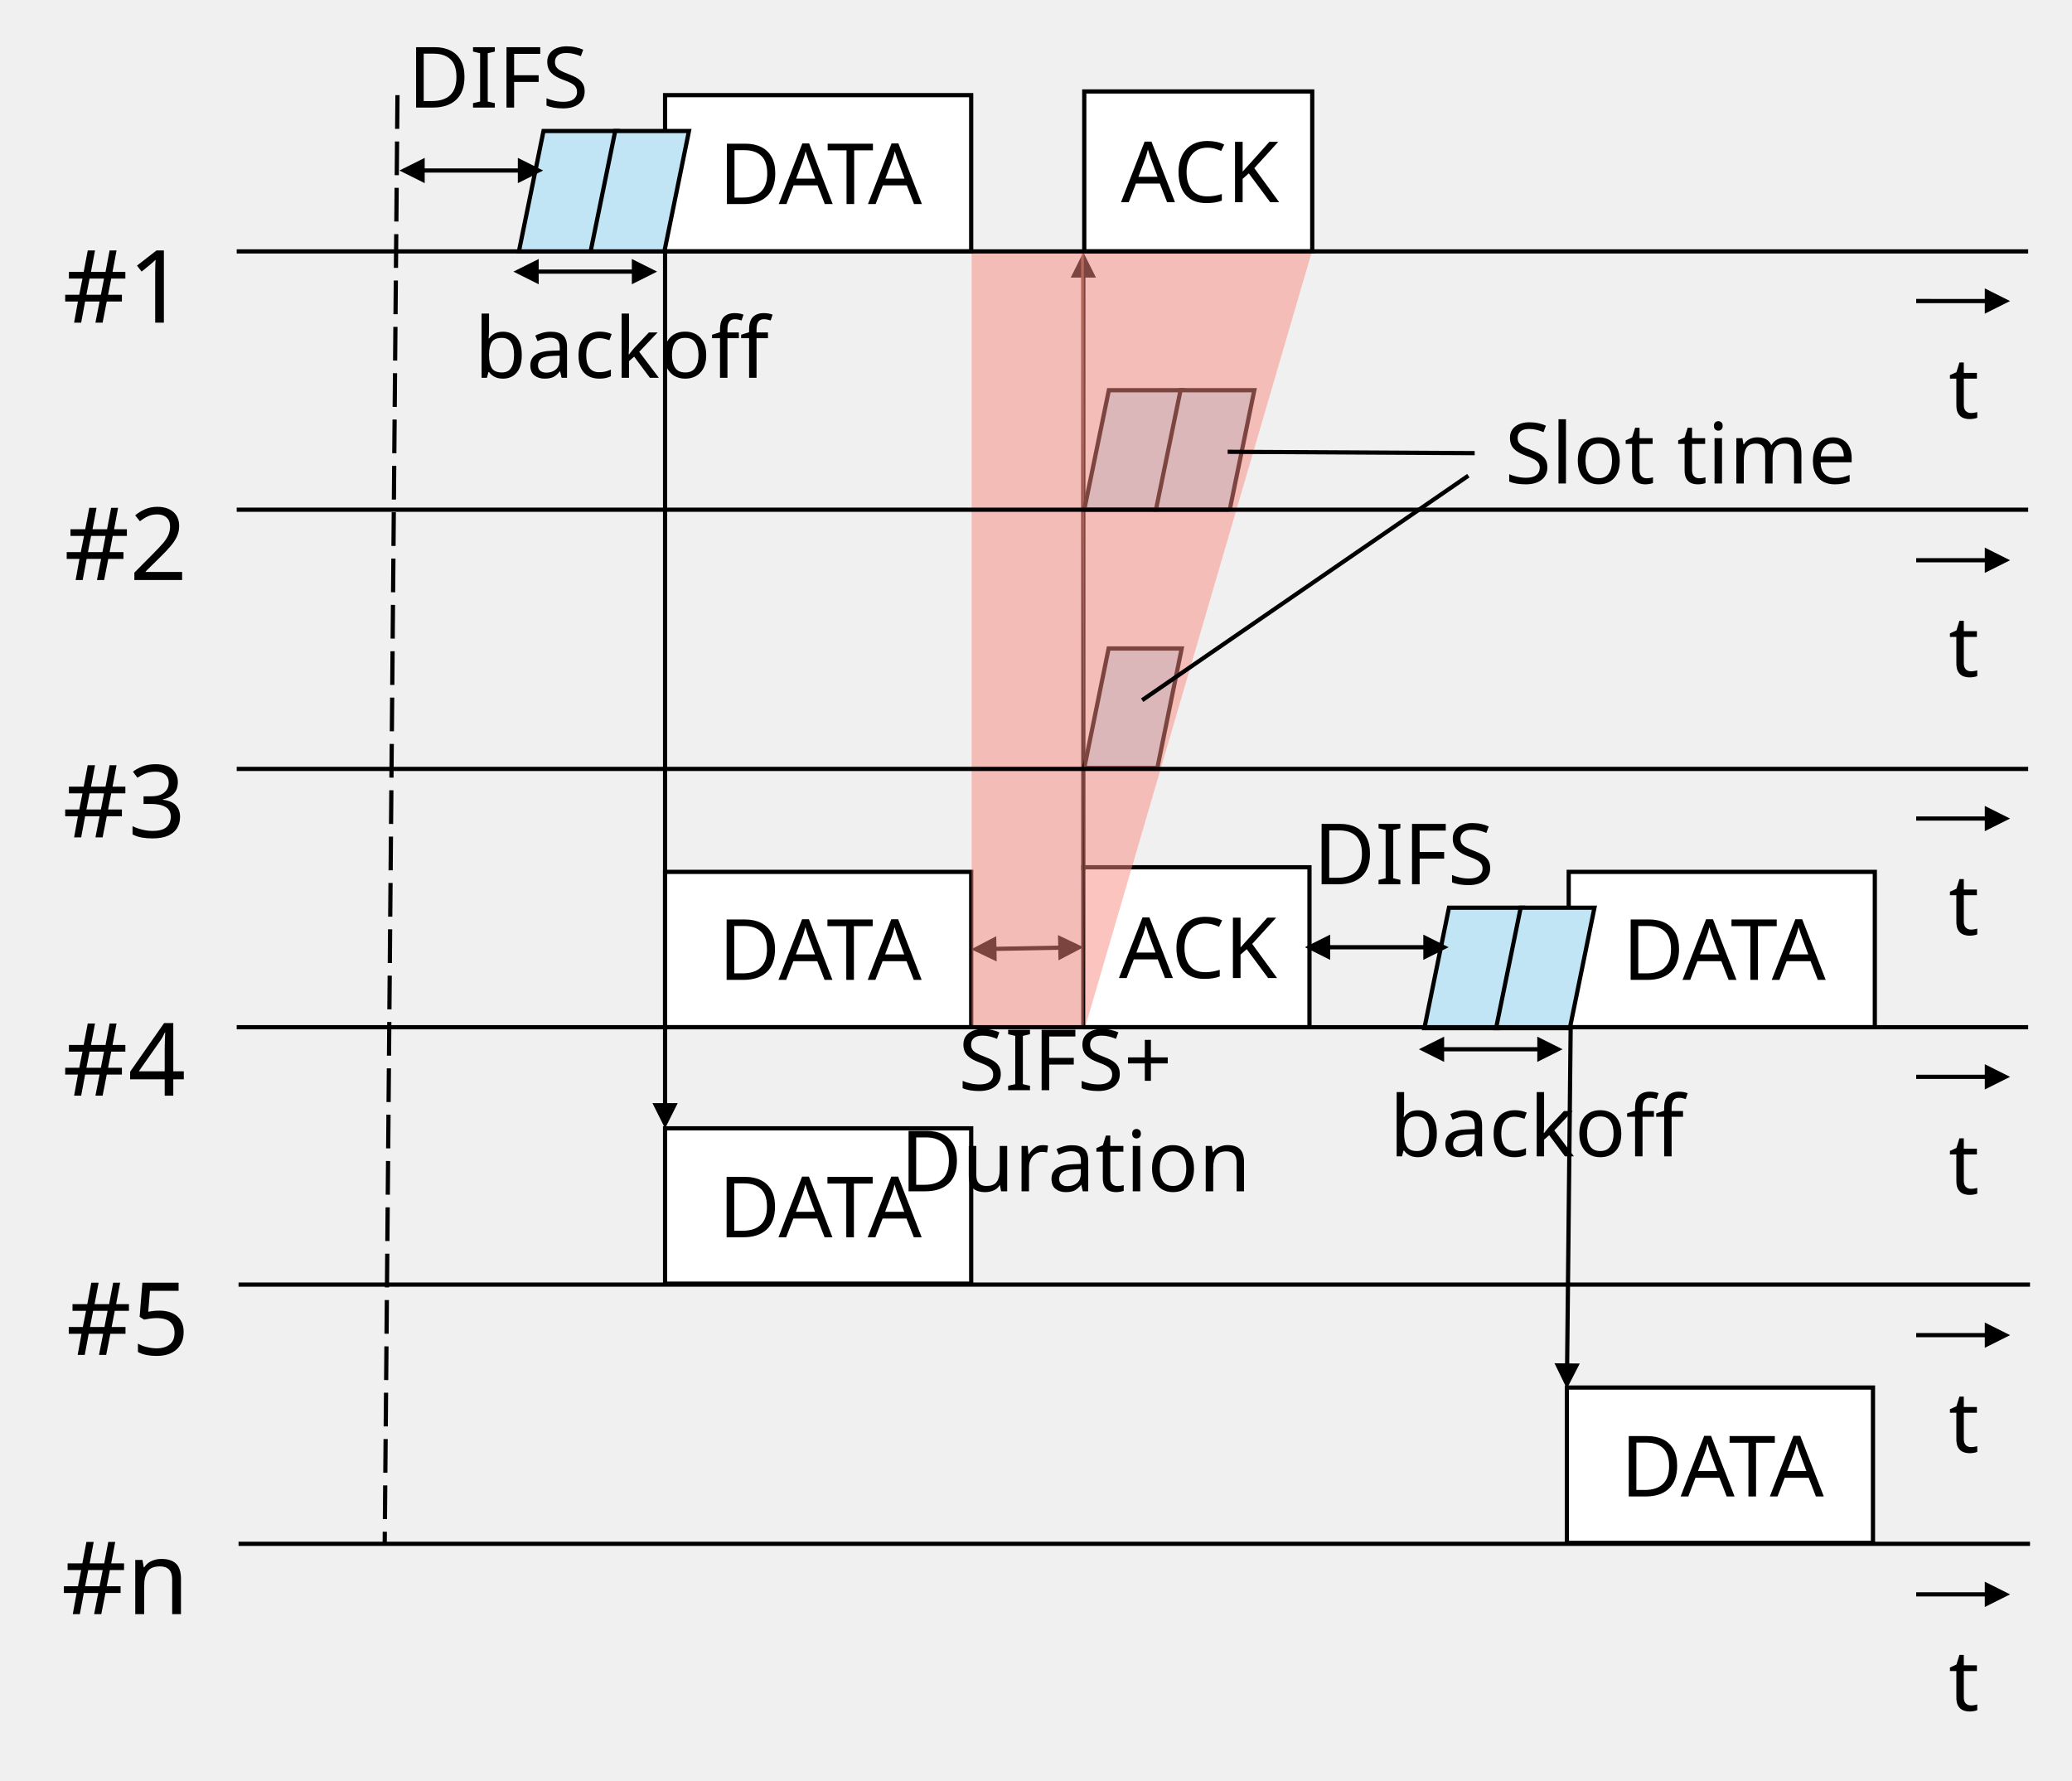
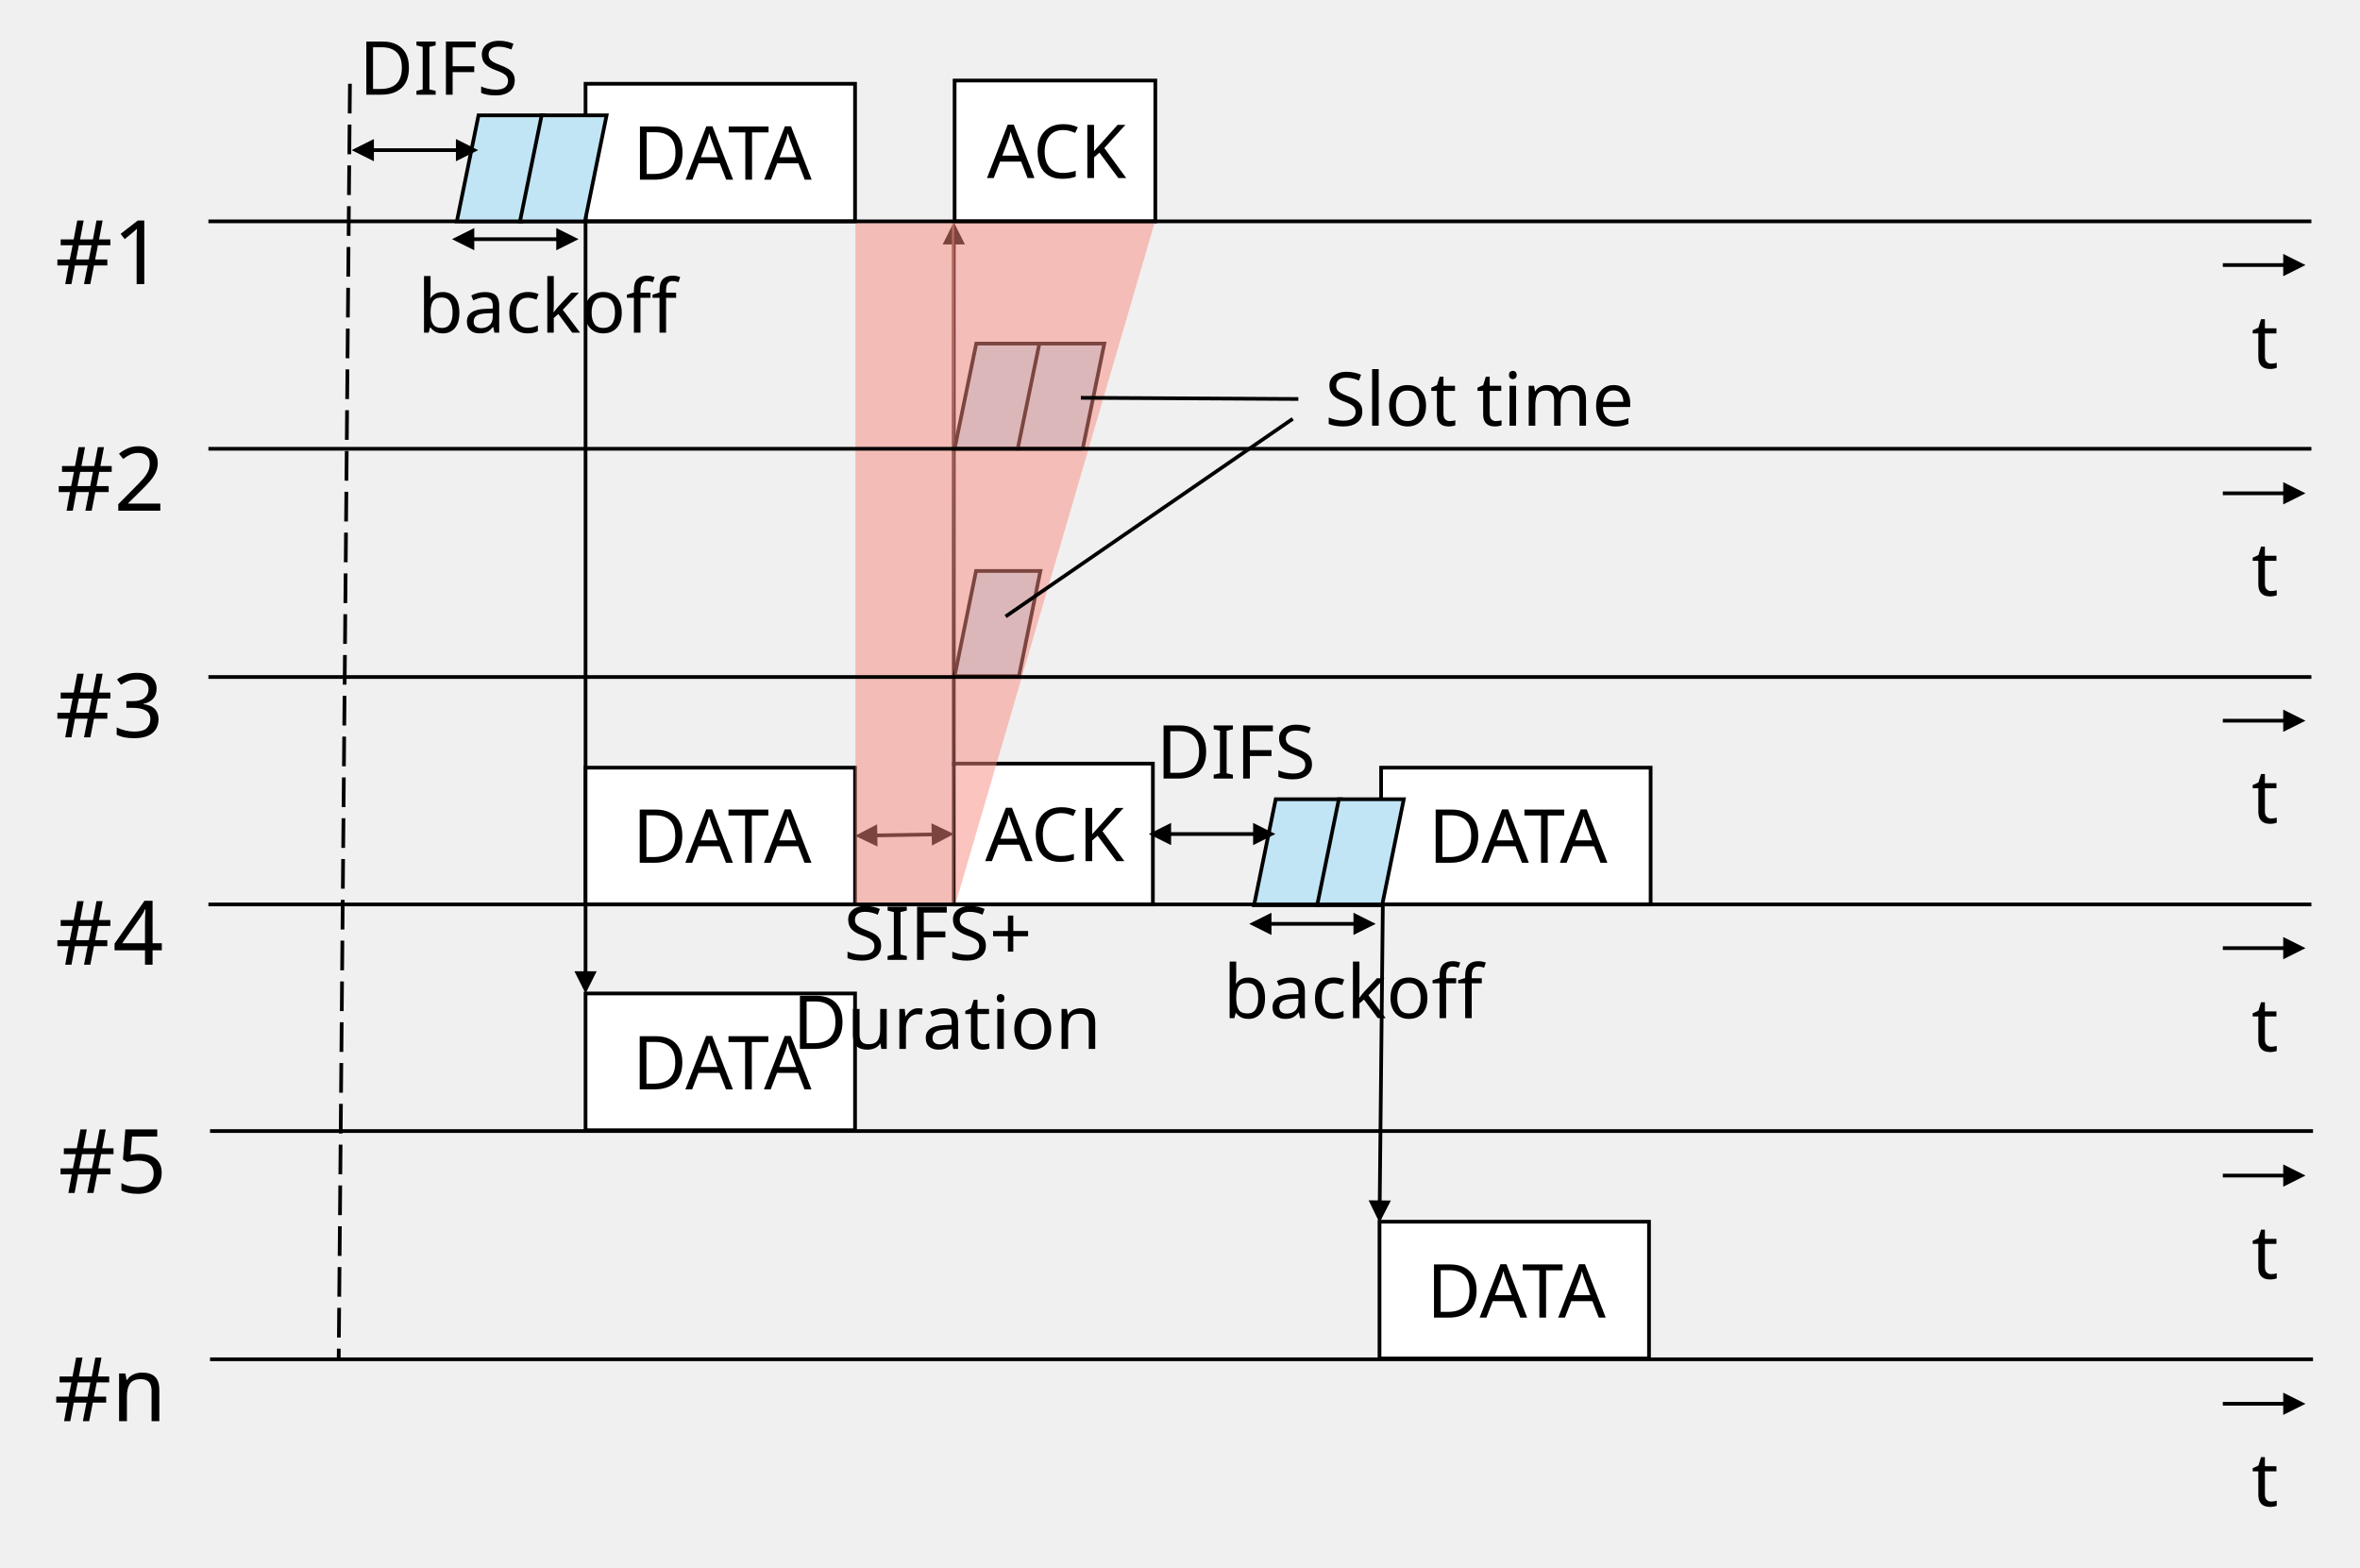
- <svg xmlns="http://www.w3.org/2000/svg" width="2254" height="1937" xml:space="preserve" overflow="hidden">
+ <svg xmlns="http://www.w3.org/2000/svg" width="2916" height="1937" xml:space="preserve" overflow="hidden">
  <g transform="translate(-541 -365)">
    <text font-family="Segoe UI,Segoe UI_MSFontService,sans-serif" font-weight="400" font-size="92" transform="matrix(1 0 0 1 984.722 482)">DIFS</text>
    <rect x="1264.5" y="468.5" width="333" height="170" stroke="#000000" stroke-width="4.583" stroke-miterlimit="8" fill="#FFFFFF" />
    <text font-family="Segoe UI,Segoe UI_MSFontService,sans-serif" font-weight="400" font-size="92" transform="matrix(1 0 0 1 1322.81 587)">DATA</text>
-     <path d="M800.5 1762.5 2749.32 1762.5" stroke="#000000" stroke-width="4.583" stroke-miterlimit="8" fill="none" fill-rule="evenodd" />
-     <path d="M800.5 2044.5 2749.32 2044.5" stroke="#000000" stroke-width="4.583" stroke-miterlimit="8" fill="none" fill-rule="evenodd" />
+     <path d="M800.5 1762.5 3398.93 1762.5" stroke="#000000" stroke-width="4.583" stroke-miterlimit="8" fill="none" fill-rule="evenodd" />
+     <path d="M800.5 2044.5 3398.93 2044.5" stroke="#000000" stroke-width="4.583" stroke-miterlimit="8" fill="none" fill-rule="evenodd" />
    <path d="M0 0 13.882 1575.68" stroke="#000000" stroke-width="4.583" stroke-miterlimit="8" stroke-dasharray="36.667 13.75" fill="none" fill-rule="evenodd" transform="matrix(-1 0 0 1 973.382 468.5)" />
    <text font-family="Segoe UI,Segoe UI_MSFontService,sans-serif" font-weight="400" font-size="110" transform="matrix(1 0 0 1 609.17 1557)">#4</text>
    <text font-family="Segoe UI,Segoe UI_MSFontService,sans-serif" font-weight="400" font-size="110" transform="matrix(1 0 0 1 610.831 996)">#2</text>
    <text font-family="Segoe UI,Segoe UI_MSFontService,sans-serif" font-weight="400" font-size="110" transform="matrix(1 0 0 1 609.17 1276)">#3</text>
    <text font-family="Segoe UI,Segoe UI_MSFontService,sans-serif" font-weight="400" font-size="110" transform="matrix(1 0 0 1 609.17 716)">#1</text>
    <text font-family="Segoe UI,Segoe UI_MSFontService,sans-serif" font-weight="400" font-size="110" transform="matrix(1 0 0 1 613.059 1839)">#5</text>
    <text font-family="Segoe UI,Segoe UI_MSFontService,sans-serif" font-weight="400" font-size="110" transform="matrix(1 0 0 1 607.737 2121)">#n</text>
    <path d="M1266.79 631.5 1266.79 1569.66 1262.21 1569.66 1262.21 631.5ZM1278.25 1565.08 1264.5 1592.58 1250.75 1565.08Z" />
    <rect x="1264.5" y="1592.5" width="333" height="169" stroke="#000000" stroke-width="4.583" stroke-linecap="square" stroke-miterlimit="8" stroke-dasharray="13.75 4.583" fill="#FFFFFF" />
    <text font-family="Segoe UI,Segoe UI_MSFontService,sans-serif" font-weight="400" font-size="92" transform="matrix(1 0 0 1 1322.53 1711)">DATA</text>
    <rect x="1264.5" y="1313.5" width="333" height="169" stroke="#000000" stroke-width="4.583" stroke-miterlimit="8" fill="#FFFFFF" />
    <text font-family="Segoe UI,Segoe UI_MSFontService,sans-serif" font-weight="400" font-size="92" transform="matrix(1 0 0 1 1322.53 1431)">DATA</text>
    <rect x="1719.5" y="1308.5" width="246" height="174" stroke="#000000" stroke-width="4.583" stroke-miterlimit="8" fill="#FFFFFF" />
    <text font-family="Segoe UI,Segoe UI_MSFontService,sans-serif" font-weight="400" font-size="92" transform="matrix(1 0 0 1 1758.21 1429)">ACK</text>
    <text font-family="Segoe UI,Segoe UI_MSFontService,sans-serif" font-weight="400" font-size="92" transform="matrix(1 0 0 1 1583.51 1551)">SIFS+</text>
    <text font-family="Segoe UI,Segoe UI_MSFontService,sans-serif" font-weight="400" font-size="92" transform="matrix(1 0 0 1 1520.45 1661)">Duration</text>
    <path d="M22.955-1.872 99.318-0.475 99.234 4.108 22.871 2.711ZM27.244 14.251 0 0 27.747-13.245ZM94.945-12.015 122.189 2.236 94.442 15.481Z" transform="matrix(1 0 0 -1 1597.5 1397.74)" />
    <path d="M2.292-1.23048e-06 2.292 649.216-2.291 649.216-2.292 1.23048e-06ZM13.75 644.633 0 672.133-13.75 644.633Z" transform="matrix(1 0 0 -1 1719.5 1311.63)" />
    <rect x="1720.5" y="464.5" width="248" height="174" stroke="#000000" stroke-width="4.583" stroke-miterlimit="8" fill="#FFFFFF" />
    <text font-family="Segoe UI,Segoe UI_MSFontService,sans-serif" font-weight="400" font-size="92" transform="matrix(1 0 0 1 1760.49 585)">ACK</text>
    <rect x="1598" y="637" width="122" height="846" fill="#F88A7E" fill-opacity="0.498" />
    <path d="M1720.5 1200.5 1747 1070.5 1826.5 1070.5 1800 1200.5Z" stroke="#000000" stroke-width="4.583" stroke-linecap="square" stroke-miterlimit="8" stroke-dasharray="13.75 4.583" fill="#C1E5F5" fill-rule="evenodd" />
    <path d="M1720.5 919.5 1747.25 789.5 1827.5 789.5 1800.75 919.5Z" stroke="#000000" stroke-width="4.583" stroke-linecap="square" stroke-miterlimit="8" stroke-dasharray="13.75 4.583" fill="#C1E5F5" fill-rule="evenodd" />
    <path d="M1798.5 919.5 1825.25 789.5 1905.5 789.5 1878.75 919.5Z" stroke="#000000" stroke-width="4.583" stroke-linecap="square" stroke-miterlimit="8" stroke-dasharray="13.75 4.583" fill="#C1E5F5" fill-rule="evenodd" />
    <path d="M1968 639 1721.3 1483 1717 639Z" fill="#F88A7E" fill-rule="evenodd" fill-opacity="0.502" />
    <rect x="2247.5" y="1313.5" width="333" height="169" stroke="#000000" stroke-width="4.583" stroke-miterlimit="8" fill="#FFFFFF" />
    <text font-family="Segoe UI,Segoe UI_MSFontService,sans-serif" font-weight="400" font-size="92" transform="matrix(1 0 0 1 2305.98 1431)">DATA</text>
    <path d="M2090.5 1483.5 2117.25 1352.5 2197.5 1352.5 2170.75 1483.5Z" stroke="#000000" stroke-width="4.583" stroke-miterlimit="8" fill="#C1E5F5" fill-rule="evenodd" />
    <text font-family="Segoe UI,Segoe UI_MSFontService,sans-serif" font-weight="400" font-size="92" transform="matrix(1 0 0 1 1969.78 1327)">DIFS</text>
    <path d="M2168.5 1483.5 2195.25 1352.5 2275.5 1352.5 2248.75 1483.5Z" stroke="#000000" stroke-width="4.583" stroke-miterlimit="8" fill="#C1E5F5" fill-rule="evenodd" />
    <path d="M2.292-0.024 6.187 371.282 1.604 371.33-2.292 0.024ZM17.597 366.579 4.136 394.222-9.902 366.867Z" transform="matrix(-1 0 0 1 2249.64 1481.5)" />
    <rect x="2245.5" y="1874.5" width="333" height="169" stroke="#000000" stroke-width="4.583" stroke-miterlimit="8" fill="#FFFFFF" />
    <text font-family="Segoe UI,Segoe UI_MSFontService,sans-serif" font-weight="400" font-size="92" transform="matrix(1 0 0 1 2303.91 1993)">DATA</text>
-     <path d="M798.5 638.5 2747.32 638.5" stroke="#000000" stroke-width="4.583" stroke-miterlimit="8" fill="none" fill-rule="evenodd" />
-     <path d="M798.5 919.5 2747.32 919.5" stroke="#000000" stroke-width="4.583" stroke-miterlimit="8" fill="none" fill-rule="evenodd" />
-     <path d="M798.5 1201.5 2747.32 1201.5" stroke="#000000" stroke-width="4.583" stroke-miterlimit="8" fill="none" fill-rule="evenodd" />
-     <path d="M798.5 1482.5 2747.32 1482.5" stroke="#000000" stroke-width="4.583" stroke-miterlimit="8" fill="none" fill-rule="evenodd" />
-     <text font-family="Segoe UI,Segoe UI_MSFontService,sans-serif" font-weight="400" font-size="92" transform="matrix(1 0 0 1 2660.74 820)">t</text>
-     <path d="M2625.5 690.208 2704.73 690.209 2704.73 694.792 2625.5 694.792ZM2700.14 678.75 2727.64 692.501 2700.14 706.25Z" />
-     <text font-family="Segoe UI,Segoe UI_MSFontService,sans-serif" font-weight="400" font-size="92" transform="matrix(1 0 0 1 2660.74 1101)">t</text>
-     <path d="M2625.5 972.208 2704.73 972.209 2704.73 976.792 2625.5 976.792ZM2700.14 960.75 2727.64 974.5 2700.14 988.25Z" />
-     <text font-family="Segoe UI,Segoe UI_MSFontService,sans-serif" font-weight="400" font-size="92" transform="matrix(1 0 0 1 2660.74 1382)">t</text>
-     <path d="M2625.5 1253.21 2704.73 1253.21 2704.73 1257.79 2625.5 1257.79ZM2700.14 1241.75 2727.64 1255.5 2700.14 1269.25Z" />
-     <text font-family="Segoe UI,Segoe UI_MSFontService,sans-serif" font-weight="400" font-size="92" transform="matrix(1 0 0 1 2660.74 1664)">t</text>
-     <path d="M2625.5 1534.21 2704.73 1534.21 2704.73 1538.79 2625.5 1538.79ZM2700.14 1522.75 2727.64 1536.5 2700.14 1550.25Z" />
-     <text font-family="Segoe UI,Segoe UI_MSFontService,sans-serif" font-weight="400" font-size="92" transform="matrix(1 0 0 1 2660.74 1945)">t</text>
-     <path d="M2625.5 1815.21 2704.73 1815.21 2704.73 1819.79 2625.5 1819.79ZM2700.14 1803.75 2727.64 1817.5 2700.14 1831.25Z" />
-     <text font-family="Segoe UI,Segoe UI_MSFontService,sans-serif" font-weight="400" font-size="92" transform="matrix(1 0 0 1 2660.74 2226)">t</text>
-     <path d="M2625.5 2097.21 2704.73 2097.21 2704.73 2101.79 2625.5 2101.79ZM2700.14 2085.75 2727.64 2099.5 2700.14 2113.25Z" />
+     <path d="M798.5 638.5 3396.93 638.5" stroke="#000000" stroke-width="4.583" stroke-miterlimit="8" fill="none" fill-rule="evenodd" />
+     <path d="M798.5 919.5 3396.93 919.5" stroke="#000000" stroke-width="4.583" stroke-miterlimit="8" fill="none" fill-rule="evenodd" />
+     <path d="M798.5 1201.5 3396.93 1201.5" stroke="#000000" stroke-width="4.583" stroke-miterlimit="8" fill="none" fill-rule="evenodd" />
+     <path d="M798.5 1482.5 3396.93 1482.5" stroke="#000000" stroke-width="4.583" stroke-miterlimit="8" fill="none" fill-rule="evenodd" />
+     <text font-family="Segoe UI,Segoe UI_MSFontService,sans-serif" font-weight="400" font-size="92" transform="matrix(1 0 0 1 3322.93 820)">t</text>
+     <path d="M3287.5 690.208 3366.73 690.209 3366.73 694.792 3287.5 694.792ZM3362.14 678.75 3389.64 692.501 3362.14 706.25Z" />
+     <text font-family="Segoe UI,Segoe UI_MSFontService,sans-serif" font-weight="400" font-size="92" transform="matrix(1 0 0 1 3322.93 1101)">t</text>
+     <path d="M3287.5 972.208 3366.73 972.209 3366.73 976.792 3287.5 976.792ZM3362.14 960.75 3389.64 974.5 3362.14 988.25Z" />
+     <text font-family="Segoe UI,Segoe UI_MSFontService,sans-serif" font-weight="400" font-size="92" transform="matrix(1 0 0 1 3322.93 1382)">t</text>
+     <path d="M3287.5 1253.21 3366.73 1253.21 3366.73 1257.79 3287.5 1257.79ZM3362.14 1241.75 3389.64 1255.5 3362.14 1269.25Z" />
+     <text font-family="Segoe UI,Segoe UI_MSFontService,sans-serif" font-weight="400" font-size="92" transform="matrix(1 0 0 1 3322.93 1664)">t</text>
+     <path d="M3287.5 1534.21 3366.73 1534.21 3366.73 1538.79 3287.5 1538.79ZM3362.14 1522.75 3389.64 1536.5 3362.14 1550.25Z" />
+     <text font-family="Segoe UI,Segoe UI_MSFontService,sans-serif" font-weight="400" font-size="92" transform="matrix(1 0 0 1 3322.93 1945)">t</text>
+     <path d="M3287.5 1815.21 3366.73 1815.21 3366.73 1819.79 3287.5 1819.79ZM3362.14 1803.75 3389.64 1817.5 3362.14 1831.25Z" />
+     <text font-family="Segoe UI,Segoe UI_MSFontService,sans-serif" font-weight="400" font-size="92" transform="matrix(1 0 0 1 3322.93 2226)">t</text>
+     <path d="M3287.5 2097.21 3366.73 2097.21 3366.73 2101.79 3287.5 2101.79ZM3362.14 2085.75 3389.64 2099.5 3362.14 2113.25Z" />
    <path d="M1876.5 856.5 2145.2 857.977" stroke="#000000" stroke-width="4.583" stroke-miterlimit="8" fill="none" fill-rule="evenodd" />
    <path d="M0 0 354.805 244.234" stroke="#000000" stroke-width="4.583" stroke-miterlimit="8" fill="none" fill-rule="evenodd" transform="matrix(1 0 0 -1 1783.5 1126.73)" />
    <text font-family="Segoe UI,Segoe UI_MSFontService,sans-serif" font-weight="400" font-size="92" transform="matrix(1 0 0 1 2178.08 891)">Slot time</text>
    <path d="M1983.42 1393.21 2093.92 1393.21 2093.92 1397.79 1983.42 1397.79ZM1988 1409.25 1960.5 1395.5 1988 1381.75ZM2089.33 1381.75 2116.83 1395.5 2089.33 1409.25Z" />
    <path d="M2107.42 1504.21 2217.92 1504.21 2217.92 1508.79 2107.42 1508.79ZM2112 1520.25 2084.5 1506.5 2112 1492.75ZM2213.33 1492.75 2240.83 1506.5 2213.33 1520.25Z" />
    <path d="M1105.5 638.5 1132.25 507.5 1212.5 507.5 1185.75 638.5Z" stroke="#000000" stroke-width="4.583" stroke-miterlimit="8" fill="#C1E5F5" fill-rule="evenodd" />
    <path d="M1183.5 638.5 1210.25 507.5 1290.5 507.5 1263.75 638.5Z" stroke="#000000" stroke-width="4.583" stroke-miterlimit="8" fill="#C1E5F5" fill-rule="evenodd" />
    <path d="M998.417 548.208 1108.92 548.208 1108.92 552.792 998.417 552.792ZM1003 564.25 975.5 550.5 1003 536.75ZM1104.33 536.75 1131.83 550.5 1104.33 564.25Z" />
    <path d="M1122.42 658.208 1232.92 658.208 1232.92 662.792 1122.42 662.792ZM1127 674.25 1099.5 660.5 1127 646.75ZM1228.33 646.75 1255.83 660.5 1228.33 674.25Z" />
    <text font-family="Segoe UI,Segoe UI_MSFontService,sans-serif" font-weight="400" font-size="92" transform="matrix(1 0 0 1 1057.08 776)">backoff</text>
    <text font-family="Segoe UI,Segoe UI_MSFontService,sans-serif" font-weight="400" font-size="92" transform="matrix(1 0 0 1 2052.53 1623)">backoff</text>
  </g>
</svg>
